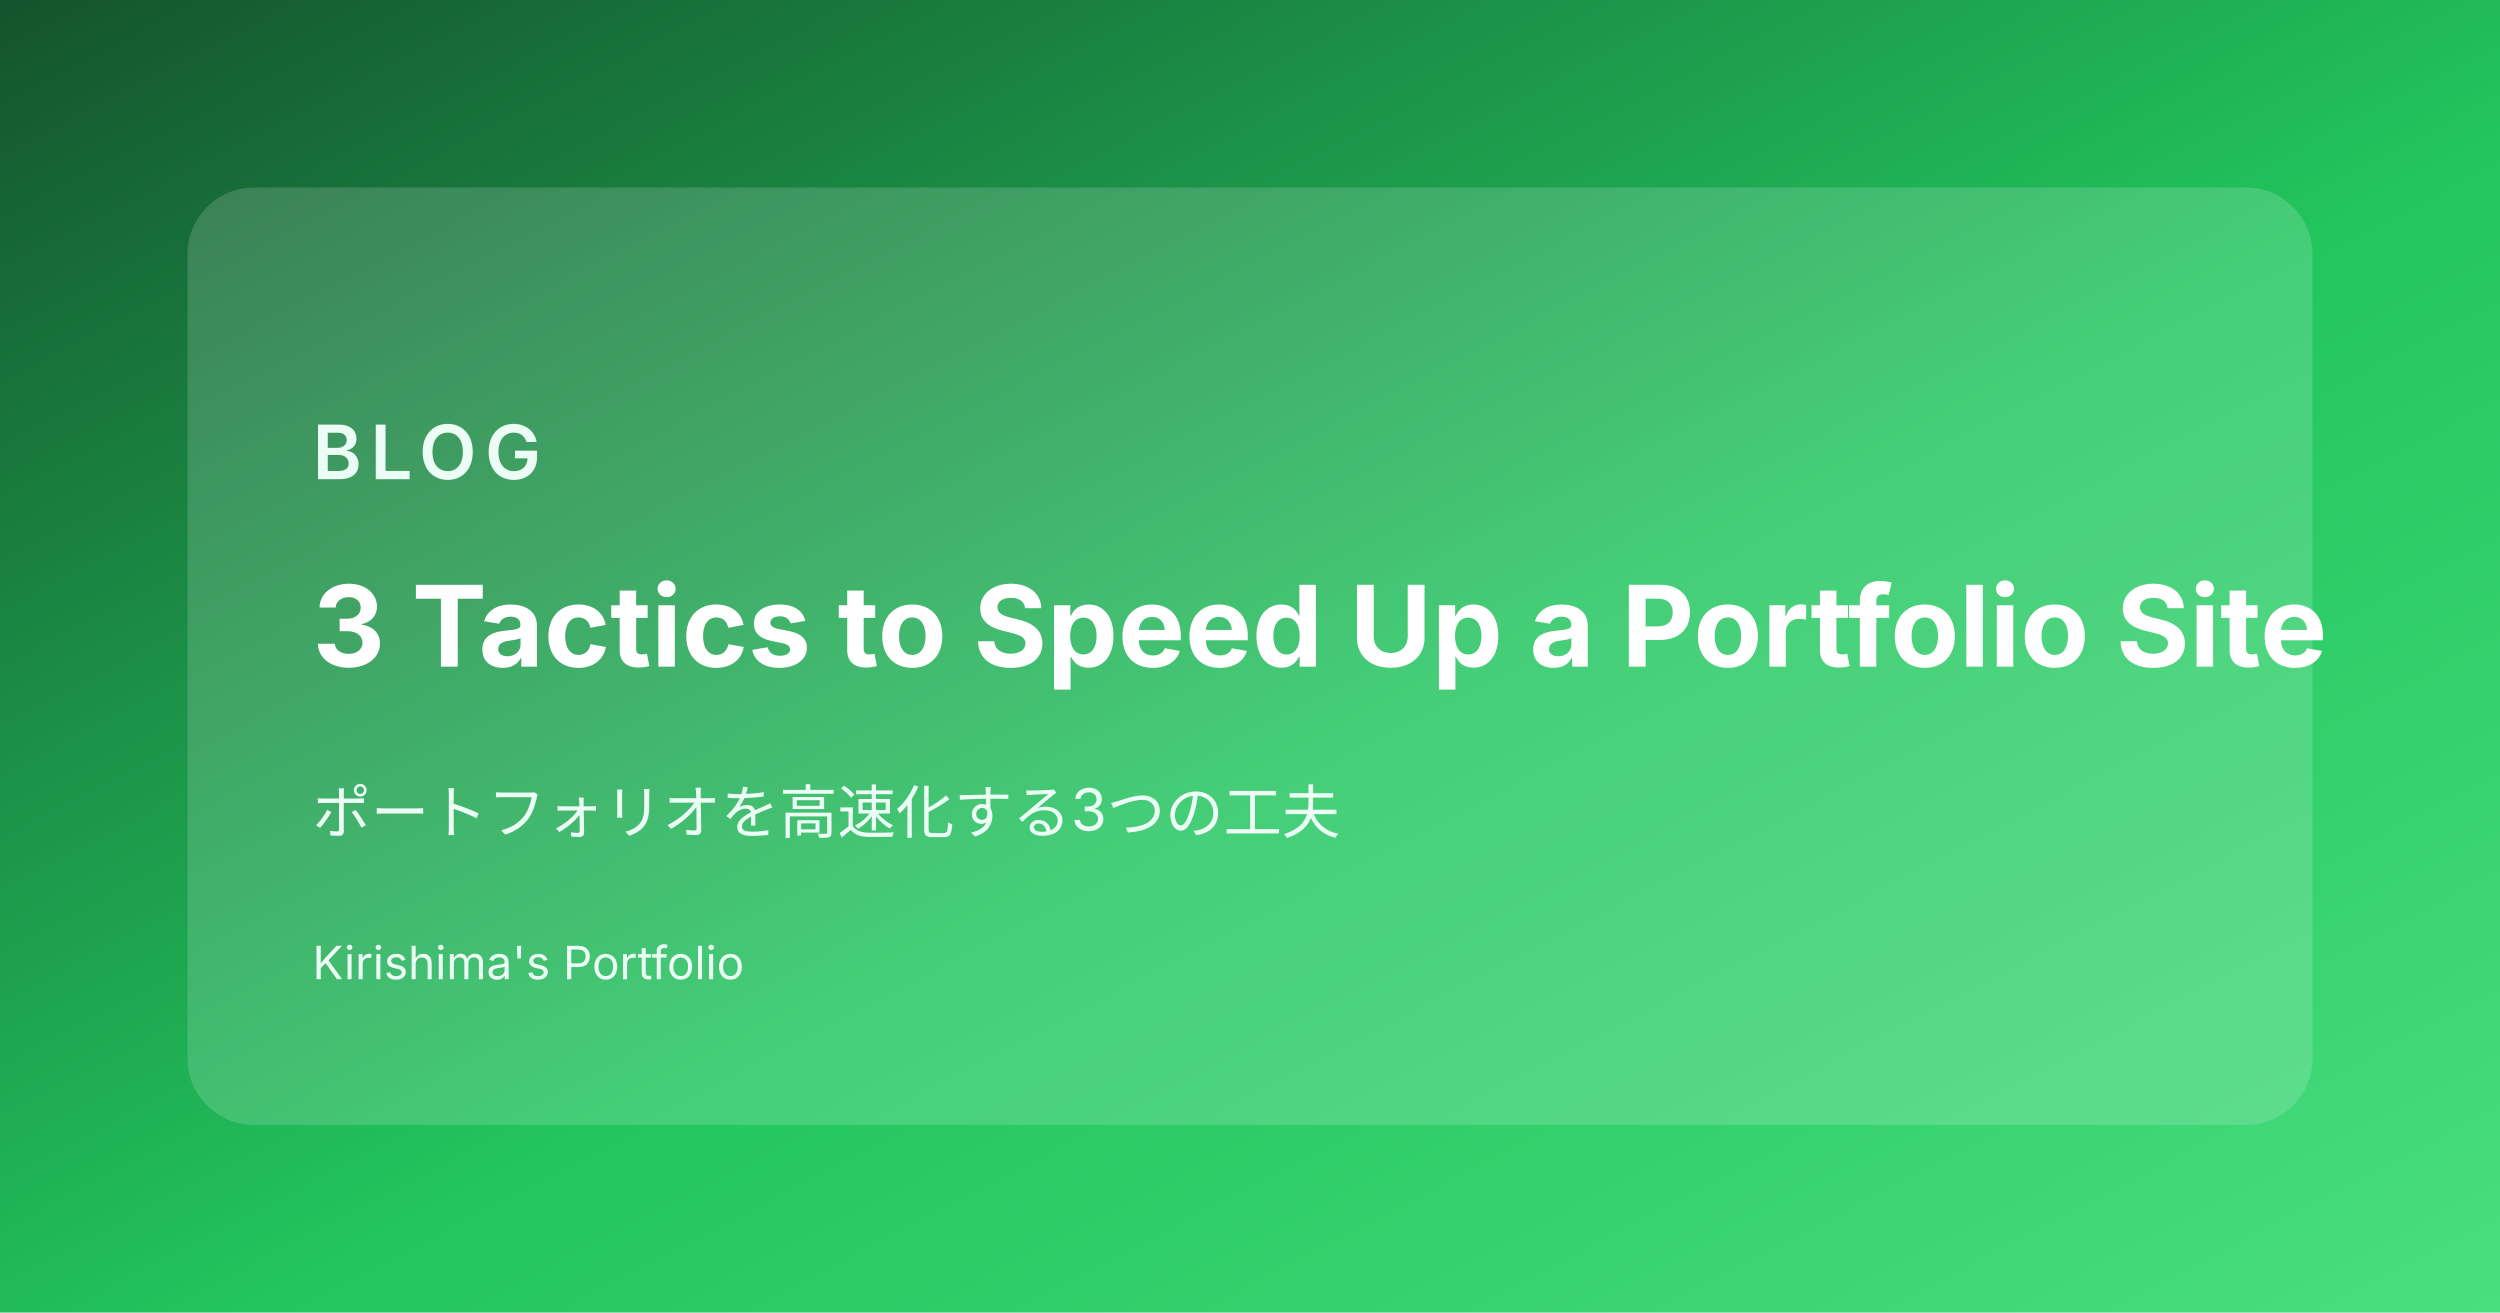
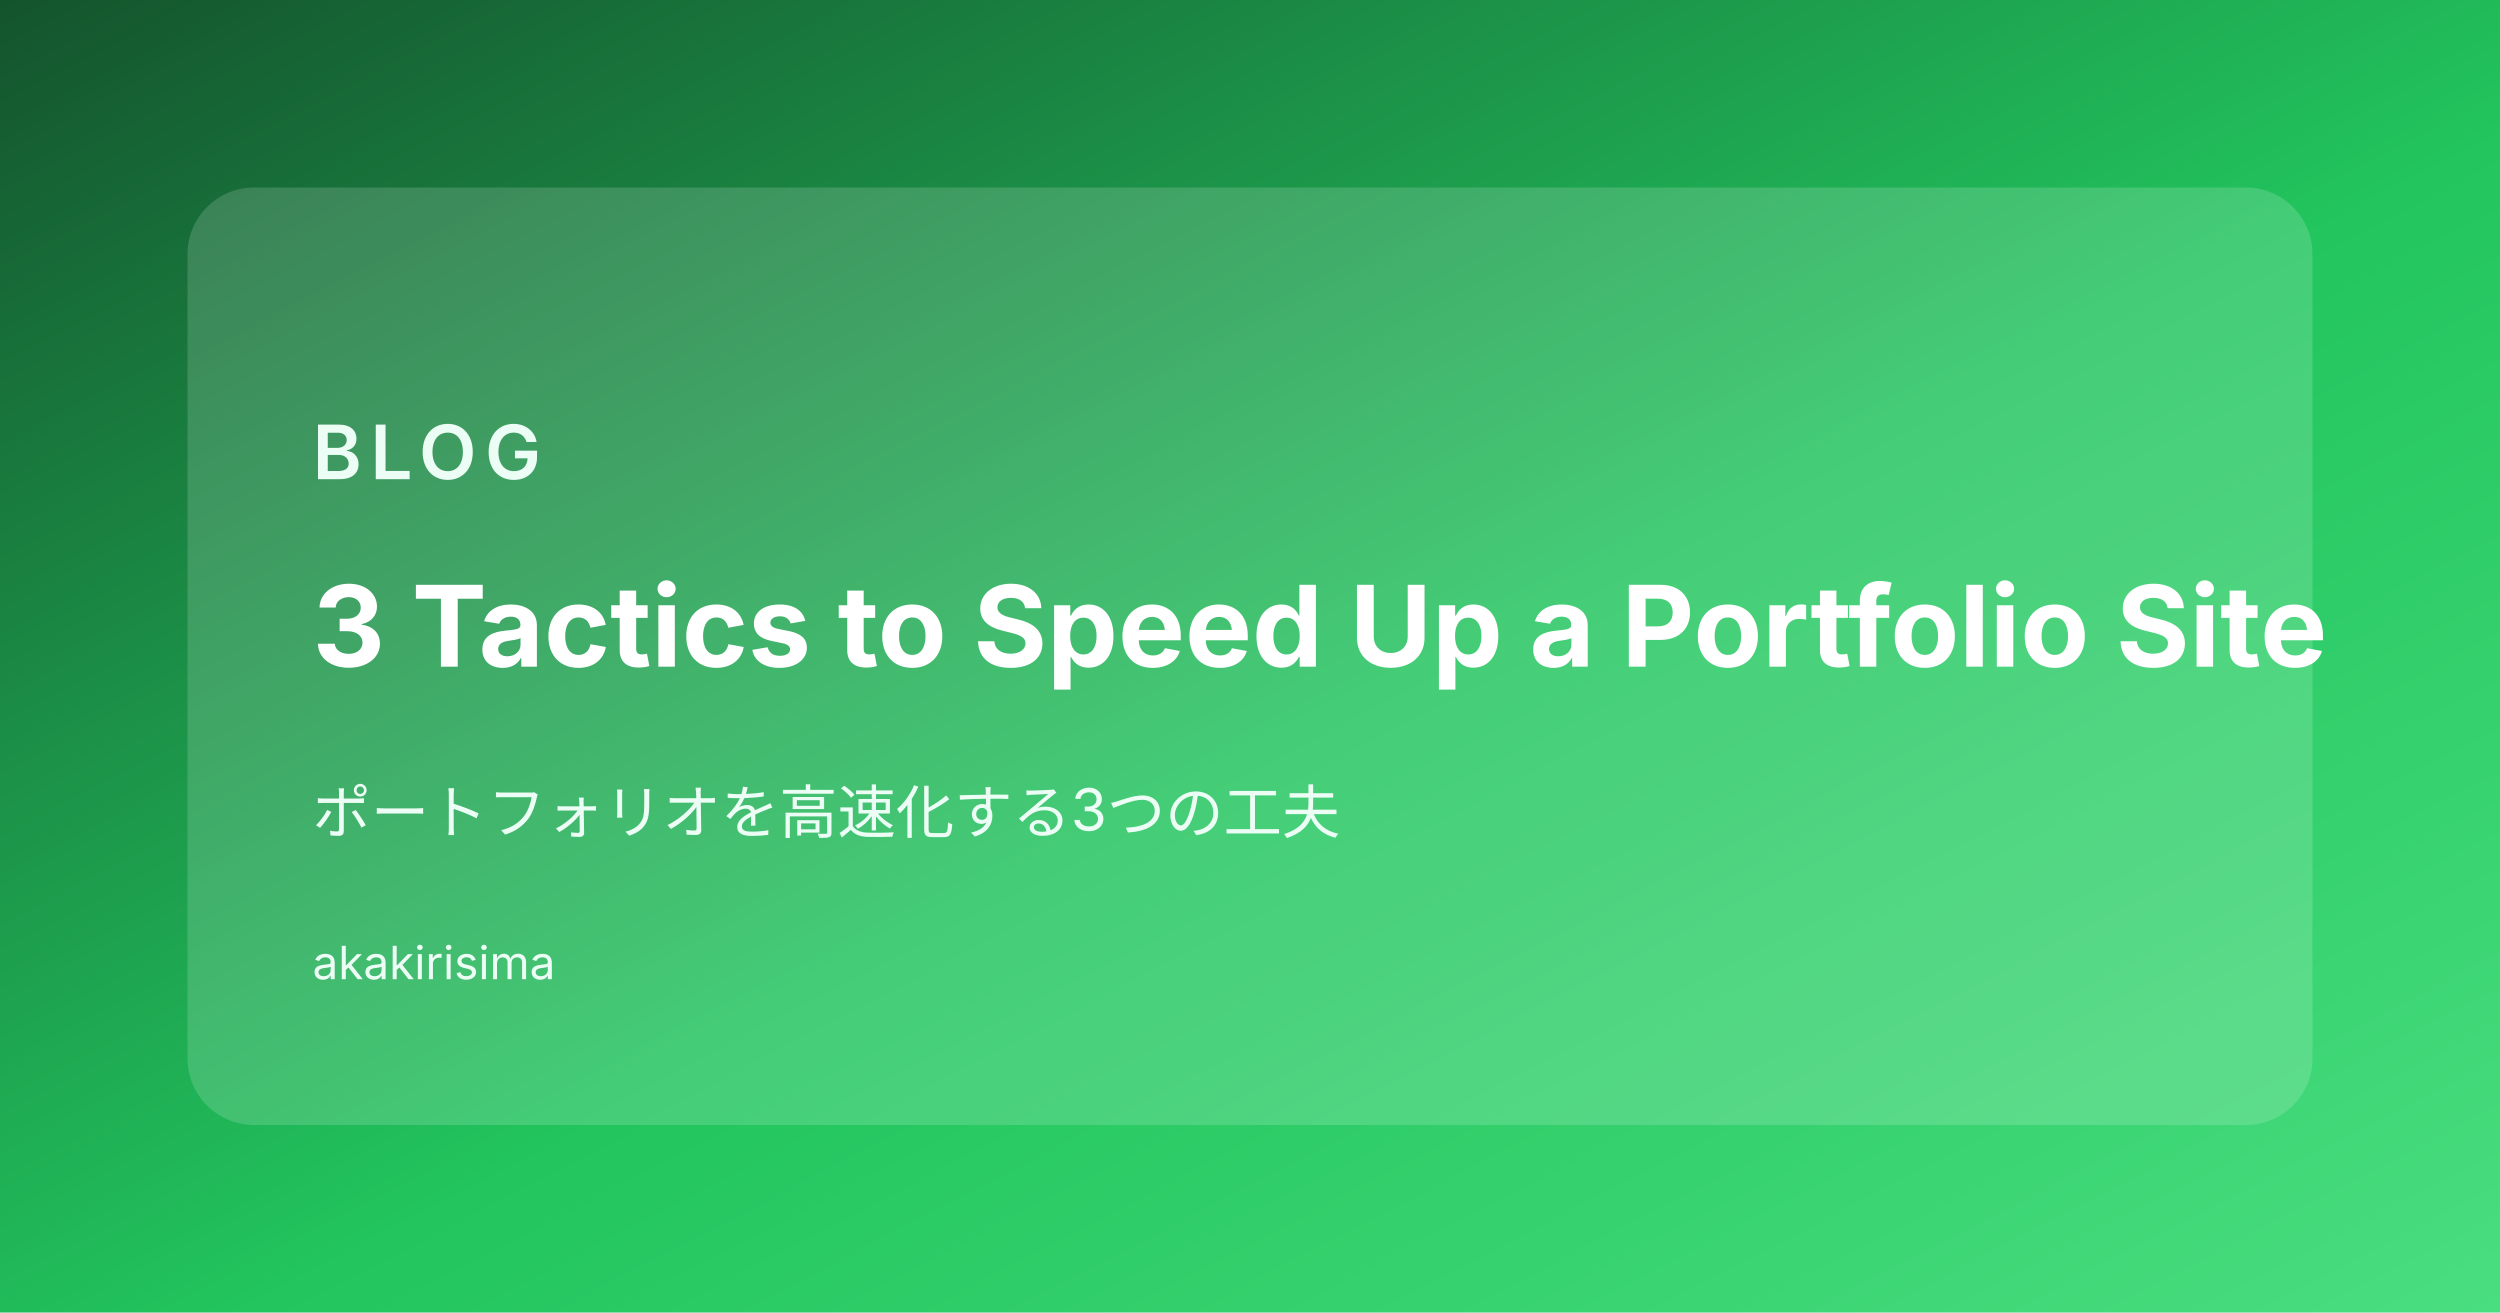
<svg xmlns="http://www.w3.org/2000/svg" width="1200" height="630" viewBox="0 0 1200 630" fill="none">
  <defs>
    <linearGradient id="bg" x1="0" y1="0" x2="1" y2="1">
      <stop offset="0%" stop-color="#14532D" />
      <stop offset="55%" stop-color="#22C55E" />
      <stop offset="100%" stop-color="#4ADE80" />
    </linearGradient>
  </defs>
  <rect width="1200" height="630" fill="url(#bg)" />
  <rect x="90" y="90" width="1020" height="450" rx="32" fill="rgba(255,255,255,0.16)" />
  <text x="150" y="230" font-family="'Inter', 'Noto Sans JP', sans-serif" font-size="36" font-weight="600" fill="#ECFDF5" letter-spacing="4">
    BLOG
  </text>
  <text x="150" y="320" font-family="'Inter', 'Noto Sans JP', sans-serif" font-size="54" font-weight="700" fill="#FFFFFF">
    3 Tactics to Speed Up a Portfolio Site
  </text>
  <text x="150" y="400" font-family="'Inter', 'Noto Sans JP', sans-serif" font-size="28" fill="#ECFDF5">
    ポートフォリオを高速化する3つの工夫
  </text>
  <text x="150" y="470" font-family="'Inter', 'Noto Sans JP', sans-serif" font-size="22" fill="#ECFDF5">
-     Kirishima's Portfolio
+     akakirisima
  </text>
</svg>
